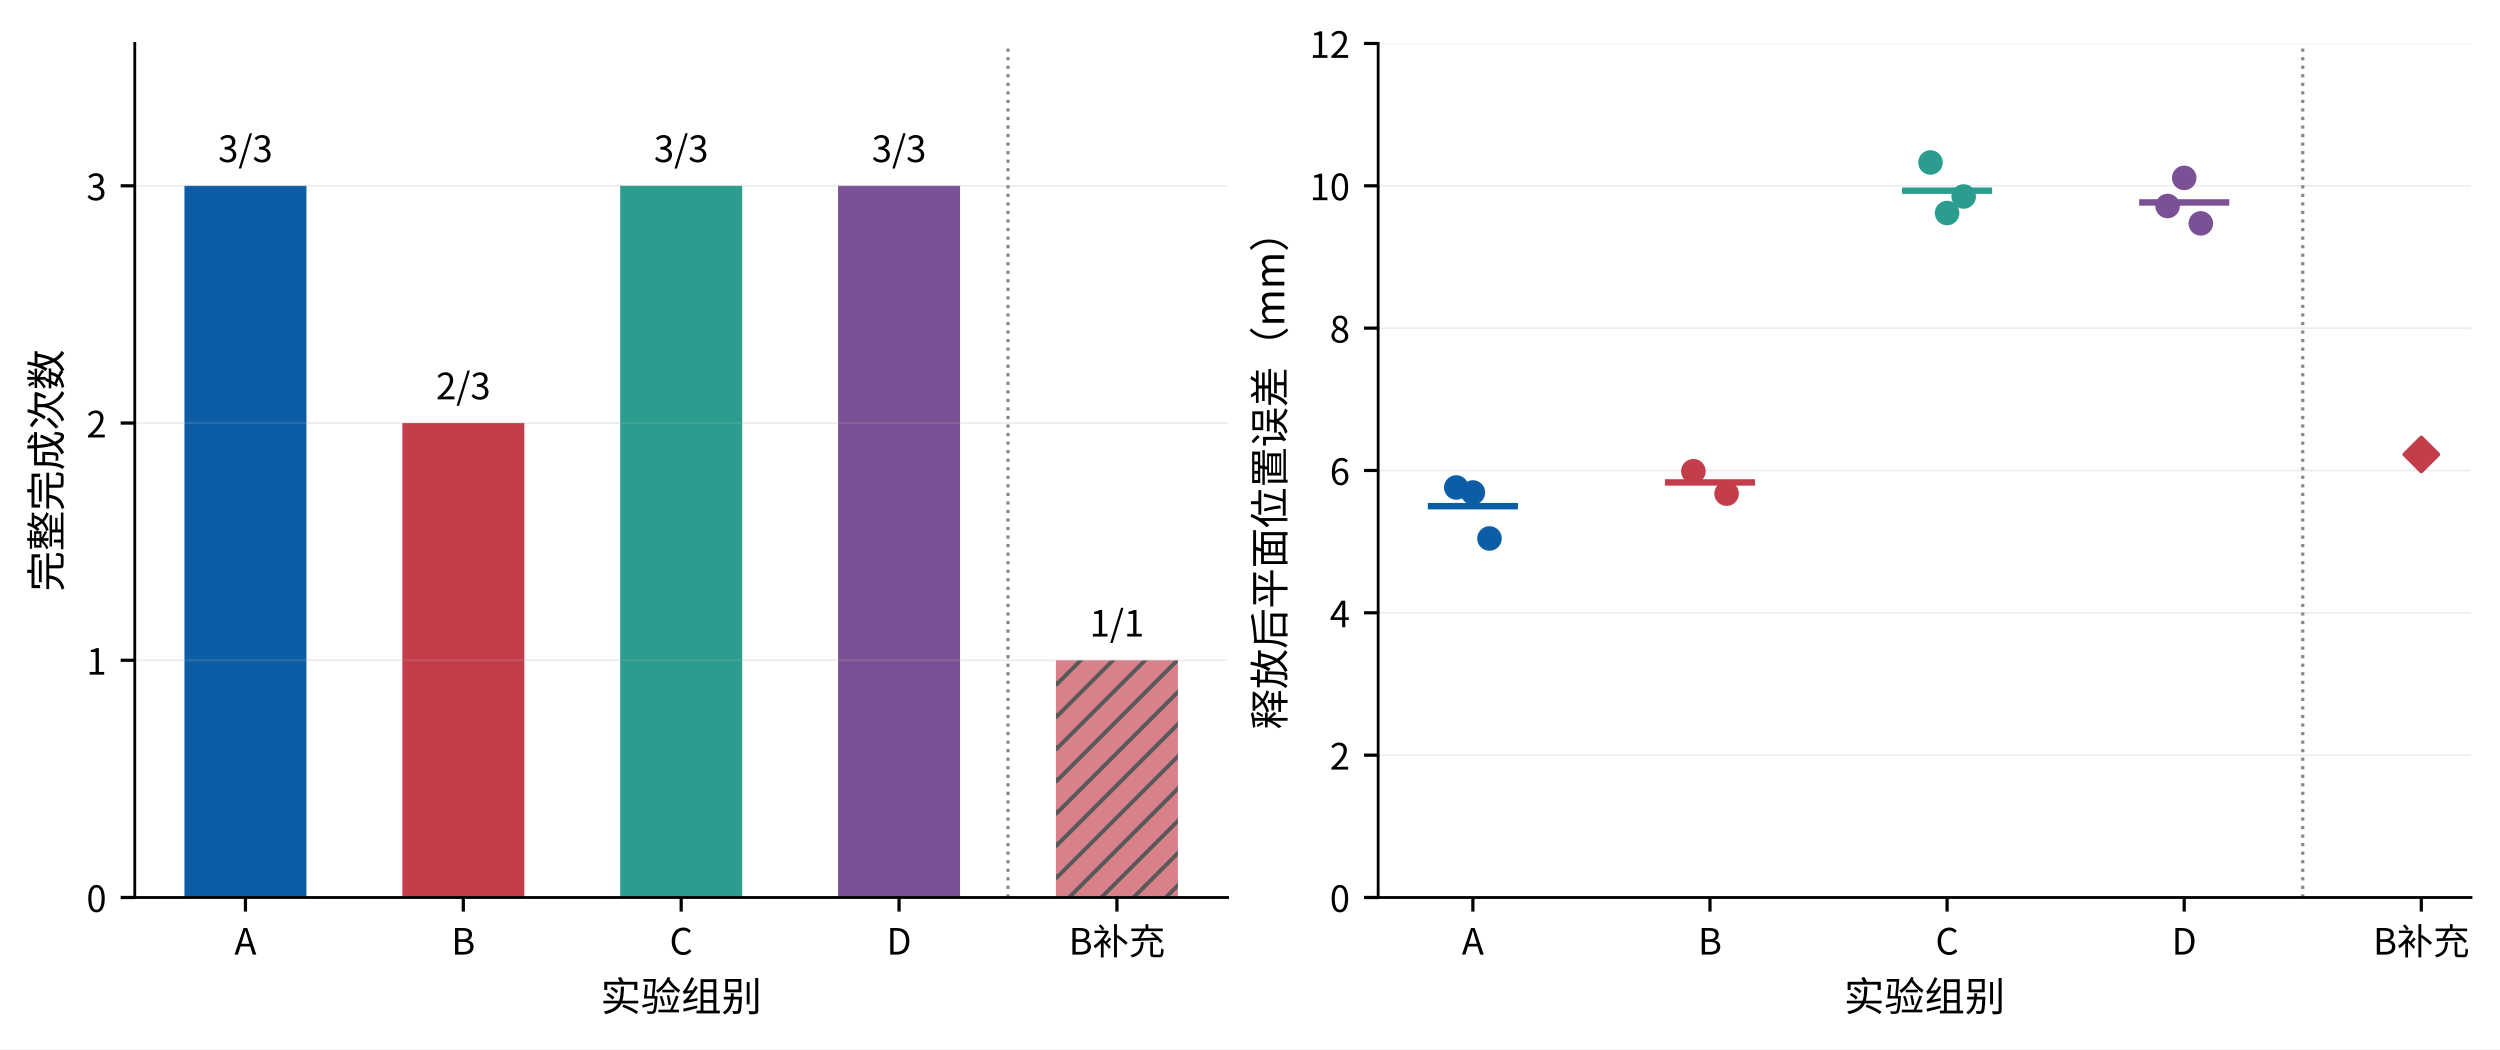
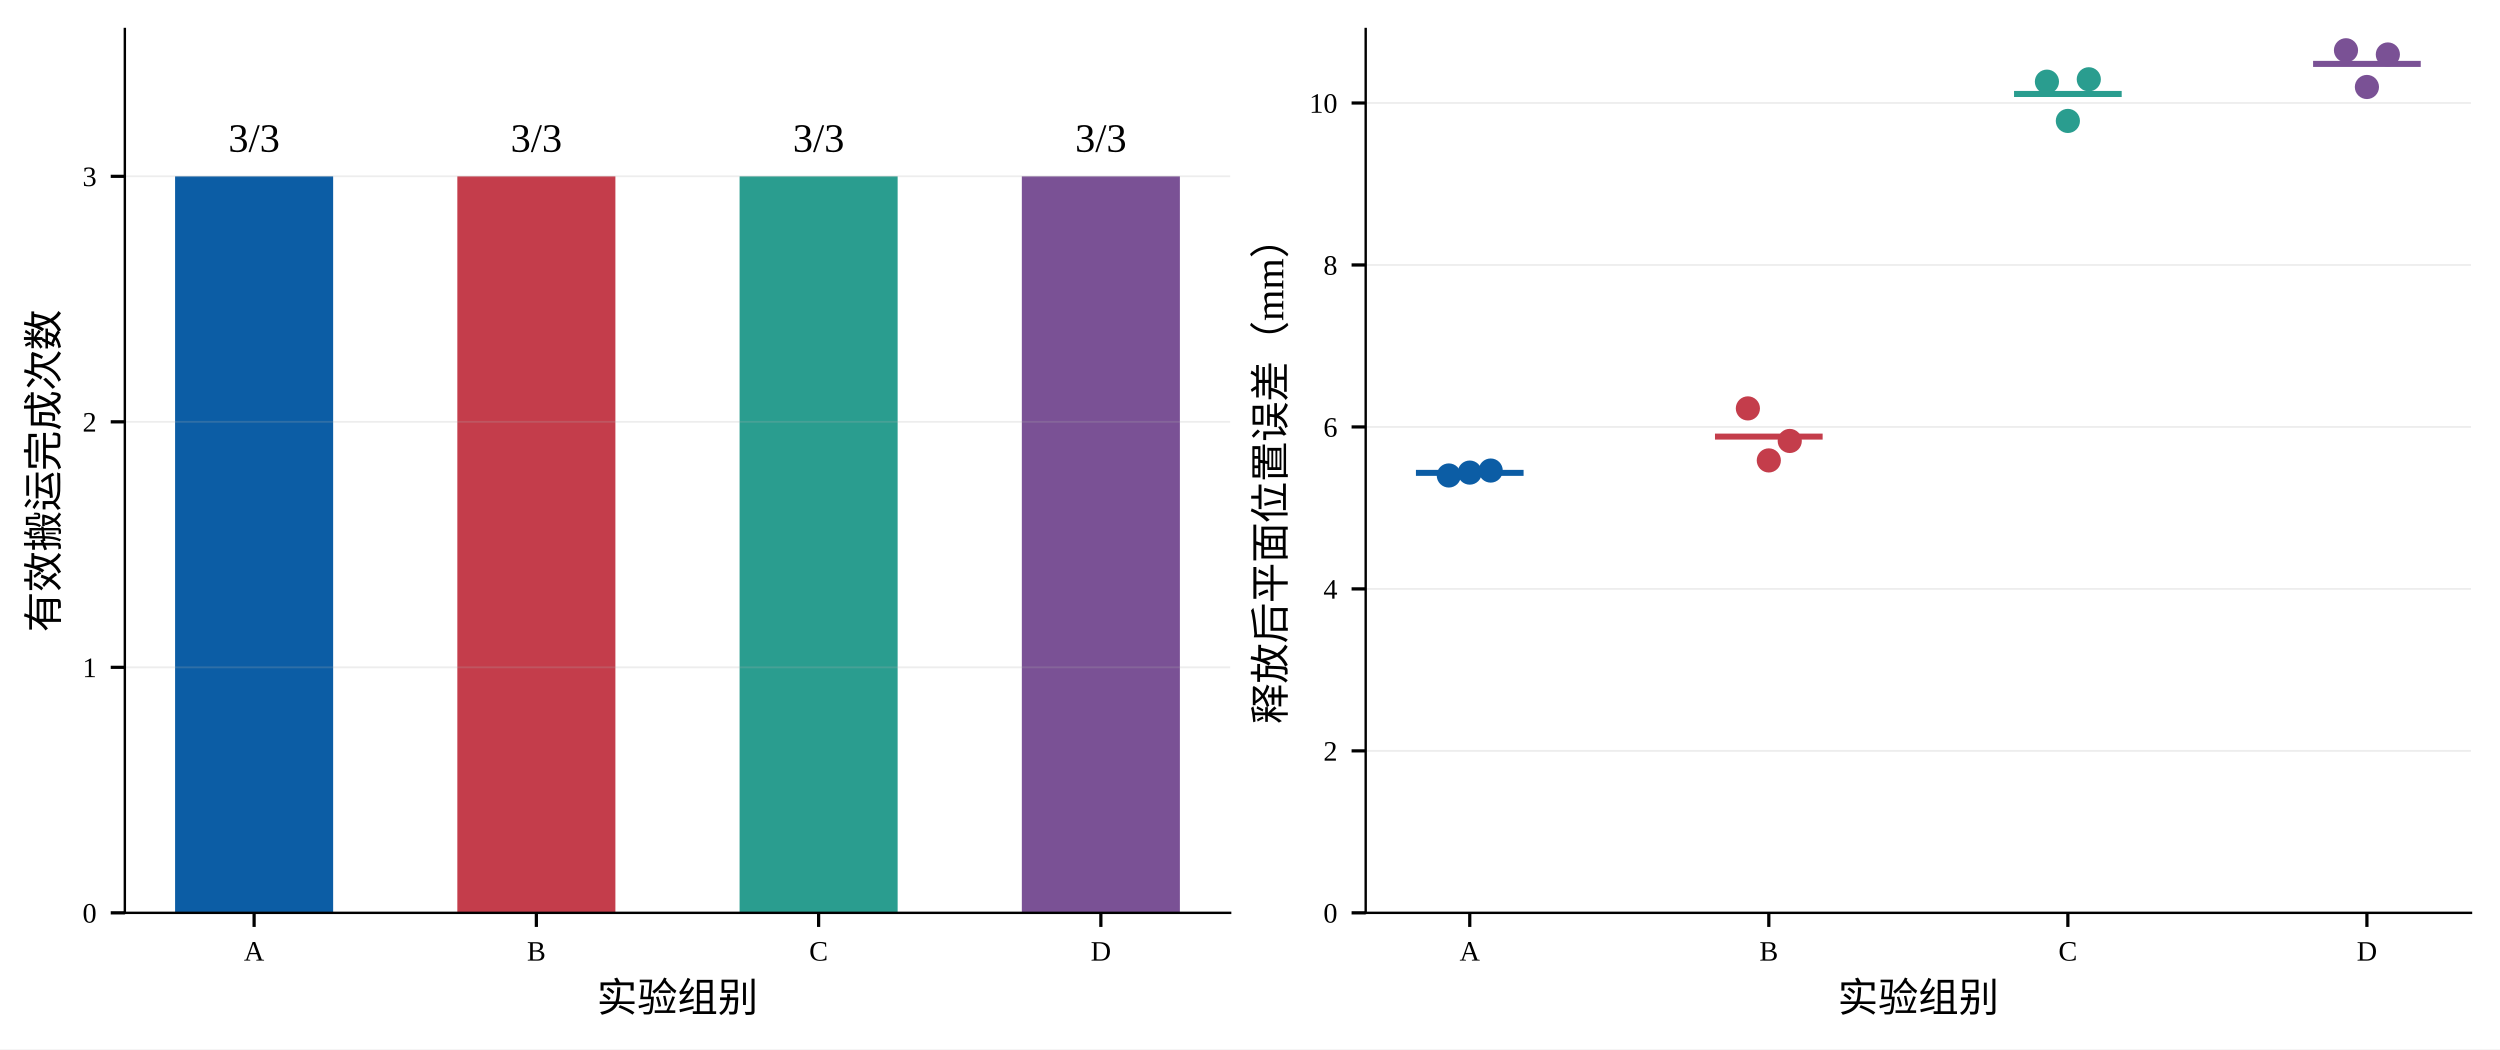
<svg xmlns="http://www.w3.org/2000/svg" xmlns:xlink="http://www.w3.org/1999/xlink" width="620.4pt" height="260.4pt" viewBox="0 0 620.4 260.4" version="1.1">
  <defs>
    <style type="text/css">*{stroke-linejoin: round; stroke-linecap: butt}</style>
  </defs>
  <g id="figure_1">
    <g id="patch_1">
-       <path d="M 0 260.4  L 620.4 260.4  L 620.4 0  L 0 0  z " style="fill: #ffffff" />
+       <path d="M 0 260.4  L 620.4 260.4  L 620.4 -0  L 0 -0  z " style="fill: #ffffff" />
    </g>
    <g id="axes_1">
      <g id="patch_2">
-         <path d="M 33.445 222.725  L 304.642 222.725  L 304.642 10.782  L 33.445 10.782  z " style="fill: #ffffff" />
+         <path d="M 30.98 226.531  L 305.27 226.531  L 305.27 7.2  L 30.98 7.2  z " style="fill: #ffffff" />
      </g>
      <g id="patch_3">
-         <path d="M 45.772 222.725  L 76.049 222.725  L 76.049 46.106  L 45.772 46.106  z " clip-path="url(#p109eac7b37)" style="fill: #0c5da5" />
+         <path d="M 43.447 226.531  L 82.672 226.531  L 82.672 43.755  L 43.447 43.755  z " clip-path="url(#p4ba82e6287)" style="fill: #0c5da5" />
      </g>
      <g id="patch_4">
-         <path d="M 99.839 222.725  L 130.116 222.725  L 130.116 104.979  L 99.839 104.979  z " clip-path="url(#p109eac7b37)" style="fill: #c43d4b" />
+         <path d="M 113.491 226.531  L 152.715 226.531  L 152.715 43.755  L 113.491 43.755  z " clip-path="url(#p4ba82e6287)" style="fill: #c43d4b" />
      </g>
      <g id="patch_5">
-         <path d="M 153.905 222.725  L 184.182 222.725  L 184.182 46.106  L 153.905 46.106  z " clip-path="url(#p109eac7b37)" style="fill: #2a9d8f" />
+         <path d="M 183.535 226.531  L 222.759 226.531  L 222.759 43.755  L 183.535 43.755  z " clip-path="url(#p4ba82e6287)" style="fill: #2a9d8f" />
      </g>
      <g id="patch_6">
-         <path d="M 207.971 222.725  L 238.249 222.725  L 238.249 46.106  L 207.971 46.106  z " clip-path="url(#p109eac7b37)" style="fill: #7a5195" />
-       </g>
-       <g id="patch_7">
-         <path d="M 262.038 222.725  L 292.315 222.725  L 292.315 163.852  L 262.038 163.852  z " clip-path="url(#p109eac7b37)" style="fill: url(#h4862321fa3); opacity: 0.65" />
+         <path d="M 253.578 226.531  L 292.802 226.531  L 292.802 43.755  L 253.578 43.755  z " clip-path="url(#p4ba82e6287)" style="fill: #7a5195" />
      </g>
      <g id="matplotlib.axis_1">
        <g id="xtick_1">
          <g id="line2d_1">
            <defs>
-               <path id="m0ed81de99f" d="M 0 0  L 0 3.5  " style="stroke: #000000; stroke-width: 0.8" />
+               <path id="m6e0a619e03" d="M 0 0  L 0 3.5  " style="stroke: #000000; stroke-width: 0.8" />
            </defs>
            <g>
-               <use xlink:href="#m0ed81de99f" x="60.911" y="222.725" style="stroke: #000000; stroke-width: 0.8" />
+               <use xlink:href="#m6e0a619e03" x="63.06" y="226.531" style="stroke: #000000; stroke-width: 0.8" />
            </g>
          </g>
          <g id="text_1">
-             <text style="font-size: 9px; font-family: 'Noto Sans CJK JP'; text-anchor: middle" x="60.911" y="236.888" transform="rotate(-0 60.91075 236.888)">A</text>
+             <text style="font-size: 7px; font-family: 'Times New Roman', 'Noto Sans CJK JP'; text-anchor: middle" x="63.06" y="238.391" transform="rotate(-0 63.05963 238.3912)">A</text>
          </g>
        </g>
        <g id="xtick_2">
          <g id="line2d_2">
            <g>
-               <use xlink:href="#m0ed81de99f" x="114.977" y="222.725" style="stroke: #000000; stroke-width: 0.8" />
+               <use xlink:href="#m6e0a619e03" x="133.103" y="226.531" style="stroke: #000000; stroke-width: 0.8" />
            </g>
          </g>
          <g id="text_2">
-             <text style="font-size: 9px; font-family: 'Noto Sans CJK JP'; text-anchor: middle" x="114.977" y="236.888" transform="rotate(-0 114.9772 236.888)">B</text>
+             <text style="font-size: 7px; font-family: 'Times New Roman', 'Noto Sans CJK JP'; text-anchor: middle" x="133.103" y="238.391" transform="rotate(-0 133.1032 238.3912)">B</text>
          </g>
        </g>
        <g id="xtick_3">
          <g id="line2d_3">
            <g>
-               <use xlink:href="#m0ed81de99f" x="169.044" y="222.725" style="stroke: #000000; stroke-width: 0.8" />
+               <use xlink:href="#m6e0a619e03" x="203.147" y="226.531" style="stroke: #000000; stroke-width: 0.8" />
            </g>
          </g>
          <g id="text_3">
-             <text style="font-size: 9px; font-family: 'Noto Sans CJK JP'; text-anchor: middle" x="169.044" y="236.888" transform="rotate(-0 169.0436 236.888)">C</text>
+             <text style="font-size: 7px; font-family: 'Times New Roman', 'Noto Sans CJK JP'; text-anchor: middle" x="203.147" y="238.391" transform="rotate(-0 203.1467 238.3912)">C</text>
          </g>
        </g>
        <g id="xtick_4">
          <g id="line2d_4">
            <g>
-               <use xlink:href="#m0ed81de99f" x="223.11" y="222.725" style="stroke: #000000; stroke-width: 0.8" />
+               <use xlink:href="#m6e0a619e03" x="273.19" y="226.531" style="stroke: #000000; stroke-width: 0.8" />
            </g>
          </g>
          <g id="text_4">
-             <text style="font-size: 9px; font-family: 'Noto Sans CJK JP'; text-anchor: middle" x="223.11" y="236.888" transform="rotate(-0 223.1101 236.888)">D</text>
-           </g>
-         </g>
-         <g id="xtick_5">
-           <g id="line2d_5">
-             <g>
-               <use xlink:href="#m0ed81de99f" x="277.177" y="222.725" style="stroke: #000000; stroke-width: 0.8" />
-             </g>
-           </g>
-           <g id="text_5">
-             <text style="font-size: 9px; font-family: 'Noto Sans CJK JP'; text-anchor: middle" x="277.177" y="236.888" transform="rotate(-0 277.1765 236.888)">B补充</text>
-           </g>
-         </g>
-         <g id="text_6">
-           <text style="font-size: 10px; font-family: 'Noto Sans CJK JP'; text-anchor: middle" x="169.044" y="250.909" transform="rotate(-0 169.0436 250.9089)">实验组别</text>
+             <text style="font-size: 7px; font-family: 'Times New Roman', 'Noto Sans CJK JP'; text-anchor: middle" x="273.19" y="238.391" transform="rotate(-0 273.1903 238.3912)">D</text>
+           </g>
+         </g>
+         <g id="text_5">
+           <text style="font-size: 10px; font-family: 'Times New Roman', 'Noto Sans CJK JP'; text-anchor: middle" x="168.125" y="251.06" transform="rotate(-0 168.125 251.0605)">实验组别</text>
        </g>
      </g>
      <g id="matplotlib.axis_2">
        <g id="ytick_1">
+           <g id="line2d_5">
+             <path d="M 30.98 226.531  L 305.27 226.531  " clip-path="url(#p4ba82e6287)" style="fill: none; stroke: #b0b0b0; stroke-opacity: 0.22; stroke-width: 0.45; stroke-linecap: square" />
+           </g>
          <g id="line2d_6">
-             <path d="M 33.445 222.725  L 304.642 222.725  " clip-path="url(#p109eac7b37)" style="fill: none; stroke: #b0b0b0; stroke-opacity: 0.22; stroke-width: 0.45; stroke-linecap: square" />
-           </g>
+             <defs>
+               <path id="mb3e7ebd5fd" d="M 0 0  L -3.5 0  " style="stroke: #000000; stroke-width: 0.8" />
+             </defs>
+             <g>
+               <use xlink:href="#mb3e7ebd5fd" x="30.98" y="226.531" style="stroke: #000000; stroke-width: 0.8" />
+             </g>
+           </g>
+           <g id="text_6">
+             <text style="font-size: 7px; font-family: 'Times New Roman', 'Noto Sans CJK JP'; text-anchor: end" x="23.98" y="228.961" transform="rotate(-0 23.97969 228.9609)">0</text>
+           </g>
+         </g>
+         <g id="ytick_2">
          <g id="line2d_7">
-             <defs>
-               <path id="mc9dc65876d" d="M 0 0  L -3.5 0  " style="stroke: #000000; stroke-width: 0.8" />
-             </defs>
-             <g>
-               <use xlink:href="#mc9dc65876d" x="33.445" y="222.725" style="stroke: #000000; stroke-width: 0.8" />
+             <path d="M 30.98 165.605  L 305.27 165.605  " clip-path="url(#p4ba82e6287)" style="fill: none; stroke: #b0b0b0; stroke-opacity: 0.22; stroke-width: 0.45; stroke-linecap: square" />
+           </g>
+           <g id="line2d_8">
+             <g>
+               <use xlink:href="#mb3e7ebd5fd" x="30.98" y="165.605" style="stroke: #000000; stroke-width: 0.8" />
            </g>
          </g>
          <g id="text_7">
-             <text style="font-size: 9px; font-family: 'Noto Sans CJK JP'; text-anchor: end" x="26.445" y="226.306" transform="rotate(-0 26.445 226.3062)">0</text>
-           </g>
-         </g>
-         <g id="ytick_2">
-           <g id="line2d_8">
-             <path d="M 33.445 163.852  L 304.642 163.852  " clip-path="url(#p109eac7b37)" style="fill: none; stroke: #b0b0b0; stroke-opacity: 0.22; stroke-width: 0.45; stroke-linecap: square" />
-           </g>
+             <text style="font-size: 7px; font-family: 'Times New Roman', 'Noto Sans CJK JP'; text-anchor: end" x="23.98" y="168.036" transform="rotate(-0 23.97969 168.0358)">1</text>
+           </g>
+         </g>
+         <g id="ytick_3">
          <g id="line2d_9">
-             <g>
-               <use xlink:href="#mc9dc65876d" x="33.445" y="163.852" style="stroke: #000000; stroke-width: 0.8" />
+             <path d="M 30.98 104.68  L 305.27 104.68  " clip-path="url(#p4ba82e6287)" style="fill: none; stroke: #b0b0b0; stroke-opacity: 0.22; stroke-width: 0.45; stroke-linecap: square" />
+           </g>
+           <g id="line2d_10">
+             <g>
+               <use xlink:href="#mb3e7ebd5fd" x="30.98" y="104.68" style="stroke: #000000; stroke-width: 0.8" />
            </g>
          </g>
          <g id="text_8">
-             <text style="font-size: 9px; font-family: 'Noto Sans CJK JP'; text-anchor: end" x="26.445" y="167.433" transform="rotate(-0 26.445 167.4332)">1</text>
-           </g>
-         </g>
-         <g id="ytick_3">
-           <g id="line2d_10">
-             <path d="M 33.445 104.979  L 304.642 104.979  " clip-path="url(#p109eac7b37)" style="fill: none; stroke: #b0b0b0; stroke-opacity: 0.22; stroke-width: 0.45; stroke-linecap: square" />
-           </g>
+             <text style="font-size: 7px; font-family: 'Times New Roman', 'Noto Sans CJK JP'; text-anchor: end" x="23.98" y="107.111" transform="rotate(-0 23.97969 107.1106)">2</text>
+           </g>
+         </g>
+         <g id="ytick_4">
          <g id="line2d_11">
-             <g>
-               <use xlink:href="#mc9dc65876d" x="33.445" y="104.979" style="stroke: #000000; stroke-width: 0.8" />
+             <path d="M 30.98 43.755  L 305.27 43.755  " clip-path="url(#p4ba82e6287)" style="fill: none; stroke: #b0b0b0; stroke-opacity: 0.22; stroke-width: 0.45; stroke-linecap: square" />
+           </g>
+           <g id="line2d_12">
+             <g>
+               <use xlink:href="#mb3e7ebd5fd" x="30.98" y="43.755" style="stroke: #000000; stroke-width: 0.8" />
            </g>
          </g>
          <g id="text_9">
-             <text style="font-size: 9px; font-family: 'Noto Sans CJK JP'; text-anchor: end" x="26.445" y="108.56" transform="rotate(-0 26.445 108.5602)">2</text>
-           </g>
-         </g>
-         <g id="ytick_4">
-           <g id="line2d_12">
-             <path d="M 33.445 46.106  L 304.642 46.106  " clip-path="url(#p109eac7b37)" style="fill: none; stroke: #b0b0b0; stroke-opacity: 0.22; stroke-width: 0.45; stroke-linecap: square" />
-           </g>
-           <g id="line2d_13">
-             <g>
-               <use xlink:href="#mc9dc65876d" x="33.445" y="46.106" style="stroke: #000000; stroke-width: 0.8" />
-             </g>
-           </g>
-           <g id="text_10">
-             <text style="font-size: 9px; font-family: 'Noto Sans CJK JP'; text-anchor: end" x="26.445" y="49.687" transform="rotate(-0 26.445 49.68724)">3</text>
-           </g>
-         </g>
-         <g id="text_11">
-           <text style="font-size: 10px; font-family: 'Noto Sans CJK JP'; text-anchor: middle" x="15.159" y="116.753" transform="rotate(-90 15.15938 116.7531)">完整完成次数</text>
-         </g>
-       </g>
-       <g id="line2d_14">
-         <path d="M 250.143 222.725  L 250.143 10.782  " clip-path="url(#p109eac7b37)" style="fill: none; stroke-dasharray: 0.8,1.32; stroke-dashoffset: 0; stroke: #888888; stroke-width: 0.8" />
+             <text style="font-size: 7px; font-family: 'Times New Roman', 'Noto Sans CJK JP'; text-anchor: end" x="23.98" y="46.185" transform="rotate(-0 23.97969 46.18541)">3</text>
+           </g>
+         </g>
+         <g id="text_10">
+           <text style="font-size: 10px; font-family: 'Times New Roman', 'Noto Sans CJK JP'; text-anchor: middle" x="14.341" y="116.865" transform="rotate(-90 14.34062 116.8653)">有效搬运完成次数</text>
+         </g>
+       </g>
+       <g id="patch_7">
+         <path d="M 30.98 226.531  L 30.98 7.2  " style="fill: none; stroke: #000000; stroke-width: 0.6; stroke-linejoin: miter; stroke-linecap: square" />
      </g>
      <g id="patch_8">
-         <path d="M 33.445 222.725  L 33.445 10.782  " style="fill: none; stroke: #000000; stroke-width: 0.7; stroke-linejoin: miter; stroke-linecap: square" />
-       </g>
-       <g id="patch_9">
-         <path d="M 33.445 222.725  L 304.642 222.725  " style="fill: none; stroke: #000000; stroke-width: 0.7; stroke-linejoin: miter; stroke-linecap: square" />
+         <path d="M 30.98 226.531  L 305.27 226.531  " style="fill: none; stroke: #000000; stroke-width: 0.6; stroke-linejoin: miter; stroke-linecap: square" />
+       </g>
+       <g id="text_11">
+         <text style="font-size: 10px; font-family: 'Times New Roman', 'Noto Sans CJK JP'; text-anchor: middle" x="63.06" y="37.663" transform="rotate(-0 63.05963 37.66258)">3/3</text>
      </g>
      <g id="text_12">
-         <text style="font-size: 9px; font-family: 'Noto Sans CJK JP'; text-anchor: middle" x="60.911" y="40.218" transform="rotate(-0 60.91075 40.21822)">3/3</text>
+         <text style="font-size: 10px; font-family: 'Times New Roman', 'Noto Sans CJK JP'; text-anchor: middle" x="133.103" y="37.663" transform="rotate(-0 133.1032 37.66258)">3/3</text>
      </g>
      <g id="text_13">
-         <text style="font-size: 9px; font-family: 'Noto Sans CJK JP'; text-anchor: middle" x="114.977" y="99.091" transform="rotate(-0 114.9772 99.09122)">2/3</text>
+         <text style="font-size: 10px; font-family: 'Times New Roman', 'Noto Sans CJK JP'; text-anchor: middle" x="203.147" y="37.663" transform="rotate(-0 203.1467 37.66258)">3/3</text>
      </g>
      <g id="text_14">
-         <text style="font-size: 9px; font-family: 'Noto Sans CJK JP'; text-anchor: middle" x="169.044" y="40.218" transform="rotate(-0 169.0436 40.21822)">3/3</text>
-       </g>
-       <g id="text_15">
-         <text style="font-size: 9px; font-family: 'Noto Sans CJK JP'; text-anchor: middle" x="223.11" y="40.218" transform="rotate(-0 223.1101 40.21822)">3/3</text>
-       </g>
-       <g id="text_16">
-         <text style="font-size: 9px; font-family: 'Noto Sans CJK JP'; text-anchor: middle" x="277.177" y="157.964" transform="rotate(-0 277.1765 157.9642)">1/1</text>
+         <text style="font-size: 10px; font-family: 'Times New Roman', 'Noto Sans CJK JP'; text-anchor: middle" x="273.19" y="37.663" transform="rotate(-0 273.1903 37.66258)">3/3</text>
      </g>
    </g>
    <g id="axes_2">
-       <g id="patch_10">
-         <path d="M 342.002 222.725  L 613.2 222.725  L 613.2 10.782  L 342.002 10.782  z " style="fill: #ffffff" />
+       <g id="patch_9">
+         <path d="M 338.909 226.531  L 613.2 226.531  L 613.2 7.2  L 338.909 7.2  z " style="fill: #ffffff" />
+       </g>
+       <g id="PathCollection_1">
+         <defs>
+           <path id="m33196d060c" d="M 0 2.5  C 0.663 2.5 1.299 2.237 1.768 1.768  C 2.237 1.299 2.5 0.663 2.5 0  C 2.5 -0.663 2.237 -1.299 1.768 -1.768  C 1.299 -2.237 0.663 -2.5 0 -2.5  C -0.663 -2.5 -1.299 -2.237 -1.768 -1.768  C -2.237 -1.299 -2.5 -0.663 -2.5 0  C -2.5 0.663 -2.237 1.299 -1.768 1.768  C -1.299 2.237 -0.663 2.5 0 2.5  z " style="stroke: #0c5da5" />
+         </defs>
+         <g clip-path="url(#p3b1d3cd5ef)">
+           <use xlink:href="#m33196d060c" x="359.54" y="117.995" style="fill: #0c5da5; stroke: #0c5da5" />
+           <use xlink:href="#m33196d060c" x="364.735" y="117.28" style="fill: #0c5da5; stroke: #0c5da5" />
+           <use xlink:href="#m33196d060c" x="369.93" y="116.773" style="fill: #0c5da5; stroke: #0c5da5" />
+         </g>
+       </g>
+       <g id="PathCollection_2">
+         <defs>
+           <path id="me31d7d489d" d="M 0 2.5  C 0.663 2.5 1.299 2.237 1.768 1.768  C 2.237 1.299 2.5 0.663 2.5 0  C 2.5 -0.663 2.237 -1.299 1.768 -1.768  C 1.299 -2.237 0.663 -2.5 0 -2.5  C -0.663 -2.5 -1.299 -2.237 -1.768 -1.768  C -2.237 -1.299 -2.5 -0.663 -2.5 0  C -2.5 0.663 -2.237 1.299 -1.768 1.768  C -1.299 2.237 -0.663 2.5 0 2.5  z " style="stroke: #c43d4b" />
+         </defs>
+         <g clip-path="url(#p3b1d3cd5ef)">
+           <use xlink:href="#me31d7d489d" x="433.753" y="101.35" style="fill: #c43d4b; stroke: #c43d4b" />
+           <use xlink:href="#me31d7d489d" x="438.948" y="114.259" style="fill: #c43d4b; stroke: #c43d4b" />
+           <use xlink:href="#me31d7d489d" x="444.143" y="109.427" style="fill: #c43d4b; stroke: #c43d4b" />
+         </g>
+       </g>
+       <g id="PathCollection_3">
+         <defs>
+           <path id="m5211bdaf7f" d="M 0 2.5  C 0.663 2.5 1.299 2.237 1.768 1.768  C 2.237 1.299 2.5 0.663 2.5 0  C 2.5 -0.663 2.237 -1.299 1.768 -1.768  C 1.299 -2.237 0.663 -2.5 0 -2.5  C -0.663 -2.5 -1.299 -2.237 -1.768 -1.768  C -2.237 -1.299 -2.5 -0.663 -2.5 0  C -2.5 0.663 -2.237 1.299 -1.768 1.768  C -1.299 2.237 -0.663 2.5 0 2.5  z " style="stroke: #2a9d8f" />
+         </defs>
+         <g clip-path="url(#p3b1d3cd5ef)">
+           <use xlink:href="#m5211bdaf7f" x="507.966" y="20.266" style="fill: #2a9d8f; stroke: #2a9d8f" />
+           <use xlink:href="#m5211bdaf7f" x="513.161" y="30.011" style="fill: #2a9d8f; stroke: #2a9d8f" />
+           <use xlink:href="#m5211bdaf7f" x="518.356" y="19.675" style="fill: #2a9d8f; stroke: #2a9d8f" />
+         </g>
+       </g>
+       <g id="PathCollection_4">
+         <defs>
+           <path id="md69a48fcfb" d="M 0 2.5  C 0.663 2.5 1.299 2.237 1.768 1.768  C 2.237 1.299 2.5 0.663 2.5 0  C 2.5 -0.663 2.237 -1.299 1.768 -1.768  C 1.299 -2.237 0.663 -2.5 0 -2.5  C -0.663 -2.5 -1.299 -2.237 -1.768 -1.768  C -2.237 -1.299 -2.5 -0.663 -2.5 0  C -2.5 0.663 -2.237 1.299 -1.768 1.768  C -1.299 2.237 -0.663 2.5 0 2.5  z " style="stroke: #7a5195" />
+         </defs>
+         <g clip-path="url(#p3b1d3cd5ef)">
+           <use xlink:href="#md69a48fcfb" x="582.179" y="12.476" style="fill: #7a5195; stroke: #7a5195" />
+           <use xlink:href="#md69a48fcfb" x="587.373" y="21.586" style="fill: #7a5195; stroke: #7a5195" />
+           <use xlink:href="#md69a48fcfb" x="592.568" y="13.521" style="fill: #7a5195; stroke: #7a5195" />
+         </g>
      </g>
      <g id="matplotlib.axis_3">
+         <g id="xtick_5">
+           <g id="line2d_13">
+             <g>
+               <use xlink:href="#m6e0a619e03" x="364.735" y="226.531" style="stroke: #000000; stroke-width: 0.8" />
+             </g>
+           </g>
+           <g id="text_15">
+             <text style="font-size: 7px; font-family: 'Times New Roman', 'Noto Sans CJK JP'; text-anchor: middle" x="364.735" y="238.391" transform="rotate(-0 364.735 238.3912)">A</text>
+           </g>
+         </g>
        <g id="xtick_6">
+           <g id="line2d_14">
+             <g>
+               <use xlink:href="#m6e0a619e03" x="438.948" y="226.531" style="stroke: #000000; stroke-width: 0.8" />
+             </g>
+           </g>
+           <g id="text_16">
+             <text style="font-size: 7px; font-family: 'Times New Roman', 'Noto Sans CJK JP'; text-anchor: middle" x="438.948" y="238.391" transform="rotate(-0 438.9478 238.3912)">B</text>
+           </g>
+         </g>
+         <g id="xtick_7">
          <g id="line2d_15">
            <g>
-               <use xlink:href="#m0ed81de99f" x="365.509" y="222.725" style="stroke: #000000; stroke-width: 0.8" />
+               <use xlink:href="#m6e0a619e03" x="513.161" y="226.531" style="stroke: #000000; stroke-width: 0.8" />
            </g>
          </g>
          <g id="text_17">
-             <text style="font-size: 9px; font-family: 'Noto Sans CJK JP'; text-anchor: middle" x="365.509" y="236.888" transform="rotate(-0 365.5092 236.888)">A</text>
-           </g>
-         </g>
-         <g id="xtick_7">
+             <text style="font-size: 7px; font-family: 'Times New Roman', 'Noto Sans CJK JP'; text-anchor: middle" x="513.161" y="238.391" transform="rotate(-0 513.1607 238.3912)">C</text>
+           </g>
+         </g>
+         <g id="xtick_8">
          <g id="line2d_16">
            <g>
-               <use xlink:href="#m0ed81de99f" x="424.35" y="222.725" style="stroke: #000000; stroke-width: 0.8" />
+               <use xlink:href="#m6e0a619e03" x="587.373" y="226.531" style="stroke: #000000; stroke-width: 0.8" />
            </g>
          </g>
          <g id="text_18">
-             <text style="font-size: 9px; font-family: 'Noto Sans CJK JP'; text-anchor: middle" x="424.35" y="236.888" transform="rotate(-0 424.35 236.888)">B</text>
-           </g>
-         </g>
-         <g id="xtick_8">
-           <g id="line2d_17">
-             <g>
-               <use xlink:href="#m0ed81de99f" x="483.191" y="222.725" style="stroke: #000000; stroke-width: 0.8" />
-             </g>
-           </g>
-           <g id="text_19">
-             <text style="font-size: 9px; font-family: 'Noto Sans CJK JP'; text-anchor: middle" x="483.191" y="236.888" transform="rotate(-0 483.1908 236.888)">C</text>
-           </g>
-         </g>
-         <g id="xtick_9">
-           <g id="line2d_18">
-             <g>
-               <use xlink:href="#m0ed81de99f" x="542.032" y="222.725" style="stroke: #000000; stroke-width: 0.8" />
-             </g>
-           </g>
-           <g id="text_20">
-             <text style="font-size: 9px; font-family: 'Noto Sans CJK JP'; text-anchor: middle" x="542.032" y="236.888" transform="rotate(-0 542.0316 236.888)">D</text>
-           </g>
-         </g>
-         <g id="xtick_10">
-           <g id="line2d_19">
-             <g>
-               <use xlink:href="#m0ed81de99f" x="600.872" y="222.725" style="stroke: #000000; stroke-width: 0.8" />
-             </g>
-           </g>
-           <g id="text_21">
-             <text style="font-size: 9px; font-family: 'Noto Sans CJK JP'; text-anchor: middle" x="600.872" y="236.888" transform="rotate(-0 600.8724 236.888)">B补充</text>
-           </g>
-         </g>
-         <g id="text_22">
-           <text style="font-size: 10px; font-family: 'Noto Sans CJK JP'; text-anchor: middle" x="477.601" y="250.909" transform="rotate(-0 477.6009 250.9089)">实验组别</text>
+             <text style="font-size: 7px; font-family: 'Times New Roman', 'Noto Sans CJK JP'; text-anchor: middle" x="587.373" y="238.391" transform="rotate(-0 587.3735 238.3912)">D</text>
+           </g>
+         </g>
+         <g id="text_19">
+           <text style="font-size: 10px; font-family: 'Times New Roman', 'Noto Sans CJK JP'; text-anchor: middle" x="476.054" y="251.06" transform="rotate(-0 476.0542 251.0605)">实验组别</text>
        </g>
      </g>
      <g id="matplotlib.axis_4">
        <g id="ytick_5">
+           <g id="line2d_17">
+             <path d="M 338.909 226.531  L 613.2 226.531  " clip-path="url(#p3b1d3cd5ef)" style="fill: none; stroke: #b0b0b0; stroke-opacity: 0.22; stroke-width: 0.45; stroke-linecap: square" />
+           </g>
+           <g id="line2d_18">
+             <g>
+               <use xlink:href="#mb3e7ebd5fd" x="338.909" y="226.531" style="stroke: #000000; stroke-width: 0.8" />
+             </g>
+           </g>
+           <g id="text_20">
+             <text style="font-size: 7px; font-family: 'Times New Roman', 'Noto Sans CJK JP'; text-anchor: end" x="331.909" y="228.961" transform="rotate(-0 331.909 228.9609)">0</text>
+           </g>
+         </g>
+         <g id="ytick_6">
+           <g id="line2d_19">
+             <path d="M 338.909 186.336  L 613.2 186.336  " clip-path="url(#p3b1d3cd5ef)" style="fill: none; stroke: #b0b0b0; stroke-opacity: 0.22; stroke-width: 0.45; stroke-linecap: square" />
+           </g>
          <g id="line2d_20">
-             <path d="M 342.002 222.725  L 613.2 222.725  " clip-path="url(#p956f3b3433)" style="fill: none; stroke: #b0b0b0; stroke-opacity: 0.22; stroke-width: 0.45; stroke-linecap: square" />
-           </g>
+             <g>
+               <use xlink:href="#mb3e7ebd5fd" x="338.909" y="186.336" style="stroke: #000000; stroke-width: 0.8" />
+             </g>
+           </g>
+           <g id="text_21">
+             <text style="font-size: 7px; font-family: 'Times New Roman', 'Noto Sans CJK JP'; text-anchor: end" x="331.909" y="188.766" transform="rotate(-0 331.909 188.7663)">2</text>
+           </g>
+         </g>
+         <g id="ytick_7">
          <g id="line2d_21">
-             <g>
-               <use xlink:href="#mc9dc65876d" x="342.002" y="222.725" style="stroke: #000000; stroke-width: 0.8" />
+             <path d="M 338.909 146.141  L 613.2 146.141  " clip-path="url(#p3b1d3cd5ef)" style="fill: none; stroke: #b0b0b0; stroke-opacity: 0.22; stroke-width: 0.45; stroke-linecap: square" />
+           </g>
+           <g id="line2d_22">
+             <g>
+               <use xlink:href="#mb3e7ebd5fd" x="338.909" y="146.141" style="stroke: #000000; stroke-width: 0.8" />
+             </g>
+           </g>
+           <g id="text_22">
+             <text style="font-size: 7px; font-family: 'Times New Roman', 'Noto Sans CJK JP'; text-anchor: end" x="331.909" y="148.572" transform="rotate(-0 331.909 148.5716)">4</text>
+           </g>
+         </g>
+         <g id="ytick_8">
+           <g id="line2d_23">
+             <path d="M 338.909 105.947  L 613.2 105.947  " clip-path="url(#p3b1d3cd5ef)" style="fill: none; stroke: #b0b0b0; stroke-opacity: 0.22; stroke-width: 0.45; stroke-linecap: square" />
+           </g>
+           <g id="line2d_24">
+             <g>
+               <use xlink:href="#mb3e7ebd5fd" x="338.909" y="105.947" style="stroke: #000000; stroke-width: 0.8" />
            </g>
          </g>
          <g id="text_23">
-             <text style="font-size: 9px; font-family: 'Noto Sans CJK JP'; text-anchor: end" x="335.002" y="226.306" transform="rotate(-0 335.0023 226.3062)">0</text>
-           </g>
-         </g>
-         <g id="ytick_6">
-           <g id="line2d_22">
-             <path d="M 342.002 187.401  L 613.2 187.401  " clip-path="url(#p956f3b3433)" style="fill: none; stroke: #b0b0b0; stroke-opacity: 0.22; stroke-width: 0.45; stroke-linecap: square" />
-           </g>
-           <g id="line2d_23">
-             <g>
-               <use xlink:href="#mc9dc65876d" x="342.002" y="187.401" style="stroke: #000000; stroke-width: 0.8" />
+             <text style="font-size: 7px; font-family: 'Times New Roman', 'Noto Sans CJK JP'; text-anchor: end" x="331.909" y="108.377" transform="rotate(-0 331.909 108.3769)">6</text>
+           </g>
+         </g>
+         <g id="ytick_9">
+           <g id="line2d_25">
+             <path d="M 338.909 65.752  L 613.2 65.752  " clip-path="url(#p3b1d3cd5ef)" style="fill: none; stroke: #b0b0b0; stroke-opacity: 0.22; stroke-width: 0.45; stroke-linecap: square" />
+           </g>
+           <g id="line2d_26">
+             <g>
+               <use xlink:href="#mb3e7ebd5fd" x="338.909" y="65.752" style="stroke: #000000; stroke-width: 0.8" />
            </g>
          </g>
          <g id="text_24">
-             <text style="font-size: 9px; font-family: 'Noto Sans CJK JP'; text-anchor: end" x="335.002" y="190.982" transform="rotate(-0 335.0023 190.9824)">2</text>
-           </g>
-         </g>
-         <g id="ytick_7">
-           <g id="line2d_24">
-             <path d="M 342.002 152.077  L 613.2 152.077  " clip-path="url(#p956f3b3433)" style="fill: none; stroke: #b0b0b0; stroke-opacity: 0.22; stroke-width: 0.45; stroke-linecap: square" />
-           </g>
-           <g id="line2d_25">
-             <g>
-               <use xlink:href="#mc9dc65876d" x="342.002" y="152.077" style="stroke: #000000; stroke-width: 0.8" />
+             <text style="font-size: 7px; font-family: 'Times New Roman', 'Noto Sans CJK JP'; text-anchor: end" x="331.909" y="68.182" transform="rotate(-0 331.909 68.18228)">8</text>
+           </g>
+         </g>
+         <g id="ytick_10">
+           <g id="line2d_27">
+             <path d="M 338.909 25.557  L 613.2 25.557  " clip-path="url(#p3b1d3cd5ef)" style="fill: none; stroke: #b0b0b0; stroke-opacity: 0.22; stroke-width: 0.45; stroke-linecap: square" />
+           </g>
+           <g id="line2d_28">
+             <g>
+               <use xlink:href="#mb3e7ebd5fd" x="338.909" y="25.557" style="stroke: #000000; stroke-width: 0.8" />
            </g>
          </g>
          <g id="text_25">
-             <text style="font-size: 9px; font-family: 'Noto Sans CJK JP'; text-anchor: end" x="335.002" y="155.659" transform="rotate(-0 335.0023 155.6586)">4</text>
-           </g>
-         </g>
-         <g id="ytick_8">
-           <g id="line2d_26">
-             <path d="M 342.002 116.753  L 613.2 116.753  " clip-path="url(#p956f3b3433)" style="fill: none; stroke: #b0b0b0; stroke-opacity: 0.22; stroke-width: 0.45; stroke-linecap: square" />
-           </g>
-           <g id="line2d_27">
-             <g>
-               <use xlink:href="#mc9dc65876d" x="342.002" y="116.753" style="stroke: #000000; stroke-width: 0.8" />
-             </g>
-           </g>
-           <g id="text_26">
-             <text style="font-size: 9px; font-family: 'Noto Sans CJK JP'; text-anchor: end" x="335.002" y="120.335" transform="rotate(-0 335.0023 120.3348)">6</text>
-           </g>
-         </g>
-         <g id="ytick_9">
-           <g id="line2d_28">
-             <path d="M 342.002 81.429  L 613.2 81.429  " clip-path="url(#p956f3b3433)" style="fill: none; stroke: #b0b0b0; stroke-opacity: 0.22; stroke-width: 0.45; stroke-linecap: square" />
-           </g>
-           <g id="line2d_29">
-             <g>
-               <use xlink:href="#mc9dc65876d" x="342.002" y="81.429" style="stroke: #000000; stroke-width: 0.8" />
-             </g>
-           </g>
-           <g id="text_27">
-             <text style="font-size: 9px; font-family: 'Noto Sans CJK JP'; text-anchor: end" x="335.002" y="85.011" transform="rotate(-0 335.0023 85.01104)">8</text>
-           </g>
-         </g>
-         <g id="ytick_10">
-           <g id="line2d_30">
-             <path d="M 342.002 46.106  L 613.2 46.106  " clip-path="url(#p956f3b3433)" style="fill: none; stroke: #b0b0b0; stroke-opacity: 0.22; stroke-width: 0.45; stroke-linecap: square" />
-           </g>
-           <g id="line2d_31">
-             <g>
-               <use xlink:href="#mc9dc65876d" x="342.002" y="46.106" style="stroke: #000000; stroke-width: 0.8" />
-             </g>
-           </g>
-           <g id="text_28">
-             <text style="font-size: 9px; font-family: 'Noto Sans CJK JP'; text-anchor: end" x="335.002" y="49.687" transform="rotate(-0 335.0023 49.68724)">10</text>
-           </g>
-         </g>
-         <g id="ytick_11">
-           <g id="line2d_32">
-             <path d="M 342.002 10.782  L 613.2 10.782  " clip-path="url(#p956f3b3433)" style="fill: none; stroke: #b0b0b0; stroke-opacity: 0.22; stroke-width: 0.45; stroke-linecap: square" />
-           </g>
-           <g id="line2d_33">
-             <g>
-               <use xlink:href="#mc9dc65876d" x="342.002" y="10.782" style="stroke: #000000; stroke-width: 0.8" />
-             </g>
-           </g>
-           <g id="text_29">
-             <text style="font-size: 9px; font-family: 'Noto Sans CJK JP'; text-anchor: end" x="335.002" y="14.363" transform="rotate(-0 335.0023 14.36344)">12</text>
-           </g>
-         </g>
-         <g id="text_30">
-           <text style="font-size: 10px; font-family: 'Noto Sans CJK JP'; text-anchor: middle" x="318.722" y="116.753" transform="rotate(-90 318.7216 116.7531)">释放后平面位置误差（mm）</text>
+             <text style="font-size: 7px; font-family: 'Times New Roman', 'Noto Sans CJK JP'; text-anchor: end" x="331.909" y="27.988" transform="rotate(-0 331.909 27.98762)">10</text>
+           </g>
+         </g>
+         <g id="text_26">
+           <text style="font-size: 10px; font-family: 'Times New Roman', 'Noto Sans CJK JP'; text-anchor: middle" x="318.77" y="116.865" transform="rotate(-90 318.7699 116.8653)">释放后平面位置误差（mm）</text>
        </g>
      </g>
      <g id="LineCollection_1">
-         <path d="M 354.329 125.606  L 376.689 125.606  " clip-path="url(#p956f3b3433)" style="fill: none; stroke: #0c5da5; stroke-width: 1.6" />
+         <path d="M 351.377 117.349  L 378.093 117.349  " clip-path="url(#p3b1d3cd5ef)" style="fill: none; stroke: #0c5da5; stroke-width: 1.5" />
      </g>
      <g id="LineCollection_2">
-         <path d="M 413.17 119.719  L 435.53 119.719  " clip-path="url(#p956f3b3433)" style="fill: none; stroke: #c43d4b; stroke-width: 1.6" />
+         <path d="M 425.59 108.346  L 452.306 108.346  " clip-path="url(#p3b1d3cd5ef)" style="fill: none; stroke: #c43d4b; stroke-width: 1.5" />
      </g>
      <g id="LineCollection_3">
-         <path d="M 472.011 47.314  L 494.371 47.314  " clip-path="url(#p956f3b3433)" style="fill: none; stroke: #2a9d8f; stroke-width: 1.6" />
+         <path d="M 499.802 23.317  L 526.519 23.317  " clip-path="url(#p3b1d3cd5ef)" style="fill: none; stroke: #2a9d8f; stroke-width: 1.5" />
      </g>
      <g id="LineCollection_4">
-         <path d="M 530.852 50.233  L 553.211 50.233  " clip-path="url(#p956f3b3433)" style="fill: none; stroke: #7a5195; stroke-width: 1.6" />
-       </g>
-       <g id="line2d_34">
-         <path d="M 571.452 222.725  L 571.452 10.782  " clip-path="url(#p956f3b3433)" style="fill: none; stroke-dasharray: 0.8,1.32; stroke-dashoffset: 0; stroke: #888888; stroke-width: 0.8" />
+         <path d="M 574.015 15.861  L 600.732 15.861  " clip-path="url(#p3b1d3cd5ef)" style="fill: none; stroke: #7a5195; stroke-width: 1.5" />
+       </g>
+       <g id="patch_10">
+         <path d="M 338.909 226.531  L 338.909 7.2  " style="fill: none; stroke: #000000; stroke-width: 0.6; stroke-linejoin: miter; stroke-linecap: square" />
      </g>
      <g id="patch_11">
-         <path d="M 342.002 222.725  L 342.002 10.782  " style="fill: none; stroke: #000000; stroke-width: 0.7; stroke-linejoin: miter; stroke-linecap: square" />
-       </g>
-       <g id="patch_12">
-         <path d="M 342.002 222.725  L 613.2 222.725  " style="fill: none; stroke: #000000; stroke-width: 0.7; stroke-linejoin: miter; stroke-linecap: square" />
-       </g>
-       <g id="PathCollection_1">
-         <defs>
-           <path id="m868531c56e" d="M 0 2.55  C 0.676 2.55 1.325 2.281 1.803 1.803  C 2.281 1.325 2.55 0.676 2.55 0  C 2.55 -0.676 2.281 -1.325 1.803 -1.803  C 1.325 -2.281 0.676 -2.55 0 -2.55  C -0.676 -2.55 -1.325 -2.281 -1.803 -1.803  C -2.281 -1.325 -2.55 -0.676 -2.55 0  C -2.55 0.676 -2.281 1.325 -1.803 1.803  C -1.325 2.281 -0.676 2.55 0 2.55  z " style="stroke: #0c5da5" />
-         </defs>
-         <g clip-path="url(#p956f3b3433)">
-           <use xlink:href="#m868531c56e" x="361.39" y="120.974" style="fill: #0c5da5; stroke: #0c5da5" />
-           <use xlink:href="#m868531c56e" x="365.509" y="122.216" style="fill: #0c5da5; stroke: #0c5da5" />
-           <use xlink:href="#m868531c56e" x="369.628" y="133.629" style="fill: #0c5da5; stroke: #0c5da5" />
-         </g>
-       </g>
-       <g id="PathCollection_2">
-         <defs>
-           <path id="mdef33615ce" d="M 0 2.55  C 0.676 2.55 1.325 2.281 1.803 1.803  C 2.281 1.325 2.55 0.676 2.55 0  C 2.55 -0.676 2.281 -1.325 1.803 -1.803  C 1.325 -2.281 0.676 -2.55 0 -2.55  C -0.676 -2.55 -1.325 -2.281 -1.803 -1.803  C -2.281 -1.325 -2.55 -0.676 -2.55 0  C -2.55 0.676 -2.281 1.325 -1.803 1.803  C -1.325 2.281 -0.676 2.55 0 2.55  z " style="stroke: #c43d4b" />
-         </defs>
-         <g clip-path="url(#p956f3b3433)">
-           <use xlink:href="#mdef33615ce" x="420.231" y="116.937" style="fill: #c43d4b; stroke: #c43d4b" />
-           <use xlink:href="#mdef33615ce" x="428.469" y="122.5" style="fill: #c43d4b; stroke: #c43d4b" />
-         </g>
-       </g>
-       <g id="PathCollection_3">
-         <defs>
-           <path id="m01580e31c9" d="M 0 2.55  C 0.676 2.55 1.325 2.281 1.803 1.803  C 2.281 1.325 2.55 0.676 2.55 0  C 2.55 -0.676 2.281 -1.325 1.803 -1.803  C 1.325 -2.281 0.676 -2.55 0 -2.55  C -0.676 -2.55 -1.325 -2.281 -1.803 -1.803  C -2.281 -1.325 -2.55 -0.676 -2.55 0  C -2.55 0.676 -2.281 1.325 -1.803 1.803  C -1.325 2.281 -0.676 2.55 0 2.55  z " style="stroke: #2a9d8f" />
-         </defs>
-         <g clip-path="url(#p956f3b3433)">
-           <use xlink:href="#m01580e31c9" x="479.072" y="40.319" style="fill: #2a9d8f; stroke: #2a9d8f" />
-           <use xlink:href="#m01580e31c9" x="483.191" y="52.861" style="fill: #2a9d8f; stroke: #2a9d8f" />
-           <use xlink:href="#m01580e31c9" x="487.31" y="48.76" style="fill: #2a9d8f; stroke: #2a9d8f" />
-         </g>
-       </g>
-       <g id="PathCollection_4">
-         <defs>
-           <path id="m76fc61e960" d="M 0 2.55  C 0.676 2.55 1.325 2.281 1.803 1.803  C 2.281 1.325 2.55 0.676 2.55 0  C 2.55 -0.676 2.281 -1.325 1.803 -1.803  C 1.325 -2.281 0.676 -2.55 0 -2.55  C -0.676 -2.55 -1.325 -2.281 -1.803 -1.803  C -2.281 -1.325 -2.55 -0.676 -2.55 0  C -2.55 0.676 -2.281 1.325 -1.803 1.803  C -1.325 2.281 -0.676 2.55 0 2.55  z " style="stroke: #7a5195" />
-         </defs>
-         <g clip-path="url(#p956f3b3433)">
-           <use xlink:href="#m76fc61e960" x="537.913" y="51.123" style="fill: #7a5195; stroke: #7a5195" />
-           <use xlink:href="#m76fc61e960" x="542.032" y="44.143" style="fill: #7a5195; stroke: #7a5195" />
-           <use xlink:href="#m76fc61e960" x="546.15" y="55.433" style="fill: #7a5195; stroke: #7a5195" />
-         </g>
-       </g>
-       <g id="PathCollection_5">
-         <defs>
-           <path id="m91ac2e7141" d="M -0 4.183  L 4.183 0  L 0 -4.183  L -4.183 -0  z " style="stroke: #c43d4b" />
-         </defs>
-         <g clip-path="url(#p956f3b3433)">
-           <use xlink:href="#m91ac2e7141" x="600.872" y="112.775" style="fill: #c43d4b; stroke: #c43d4b" />
-         </g>
+         <path d="M 338.909 226.531  L 613.2 226.531  " style="fill: none; stroke: #000000; stroke-width: 0.6; stroke-linejoin: miter; stroke-linecap: square" />
      </g>
    </g>
  </g>
  <defs>
-     <clipPath id="p109eac7b37">
-       <rect x="33.445" y="10.782" width="271.197" height="211.943" />
+     <clipPath id="p4ba82e6287">
+       <rect x="30.98" y="7.2" width="274.291" height="219.331" />
    </clipPath>
-     <clipPath id="p956f3b3433">
-       <rect x="342.002" y="10.782" width="271.197" height="211.943" />
+     <clipPath id="p3b1d3cd5ef">
+       <rect x="338.909" y="7.2" width="274.291" height="219.331" />
    </clipPath>
  </defs>
-   <defs>
-     <pattern id="h4862321fa3" patternUnits="userSpaceOnUse" x="0" y="0" width="72" height="72">
-       <rect x="0" y="0" width="73" height="73" fill="#c43d4b" />
-       <path d="M -36 36  L 36 -36  M -32 40  L 40 -32  M -28 44  L 44 -28  M -24 48  L 48 -24  M -20 52  L 52 -20  M -16 56  L 56 -16  M -12 60  L 60 -12  M -8 64  L 64 -8  M -4 68  L 68 -4  M 0 72  L 72 0  M 4 76  L 76 4  M 8 80  L 80 8  M 12 84  L 84 12  M 16 88  L 88 16  M 20 92  L 92 20  M 24 96  L 96 24  M 28 100  L 100 28  M 32 104  L 104 32  M 36 108  L 108 36  " style="fill: #000000; stroke: #000000; stroke-width: 1.0; stroke-linecap: butt; stroke-linejoin: miter" />
-     </pattern>
-   </defs>
</svg>
